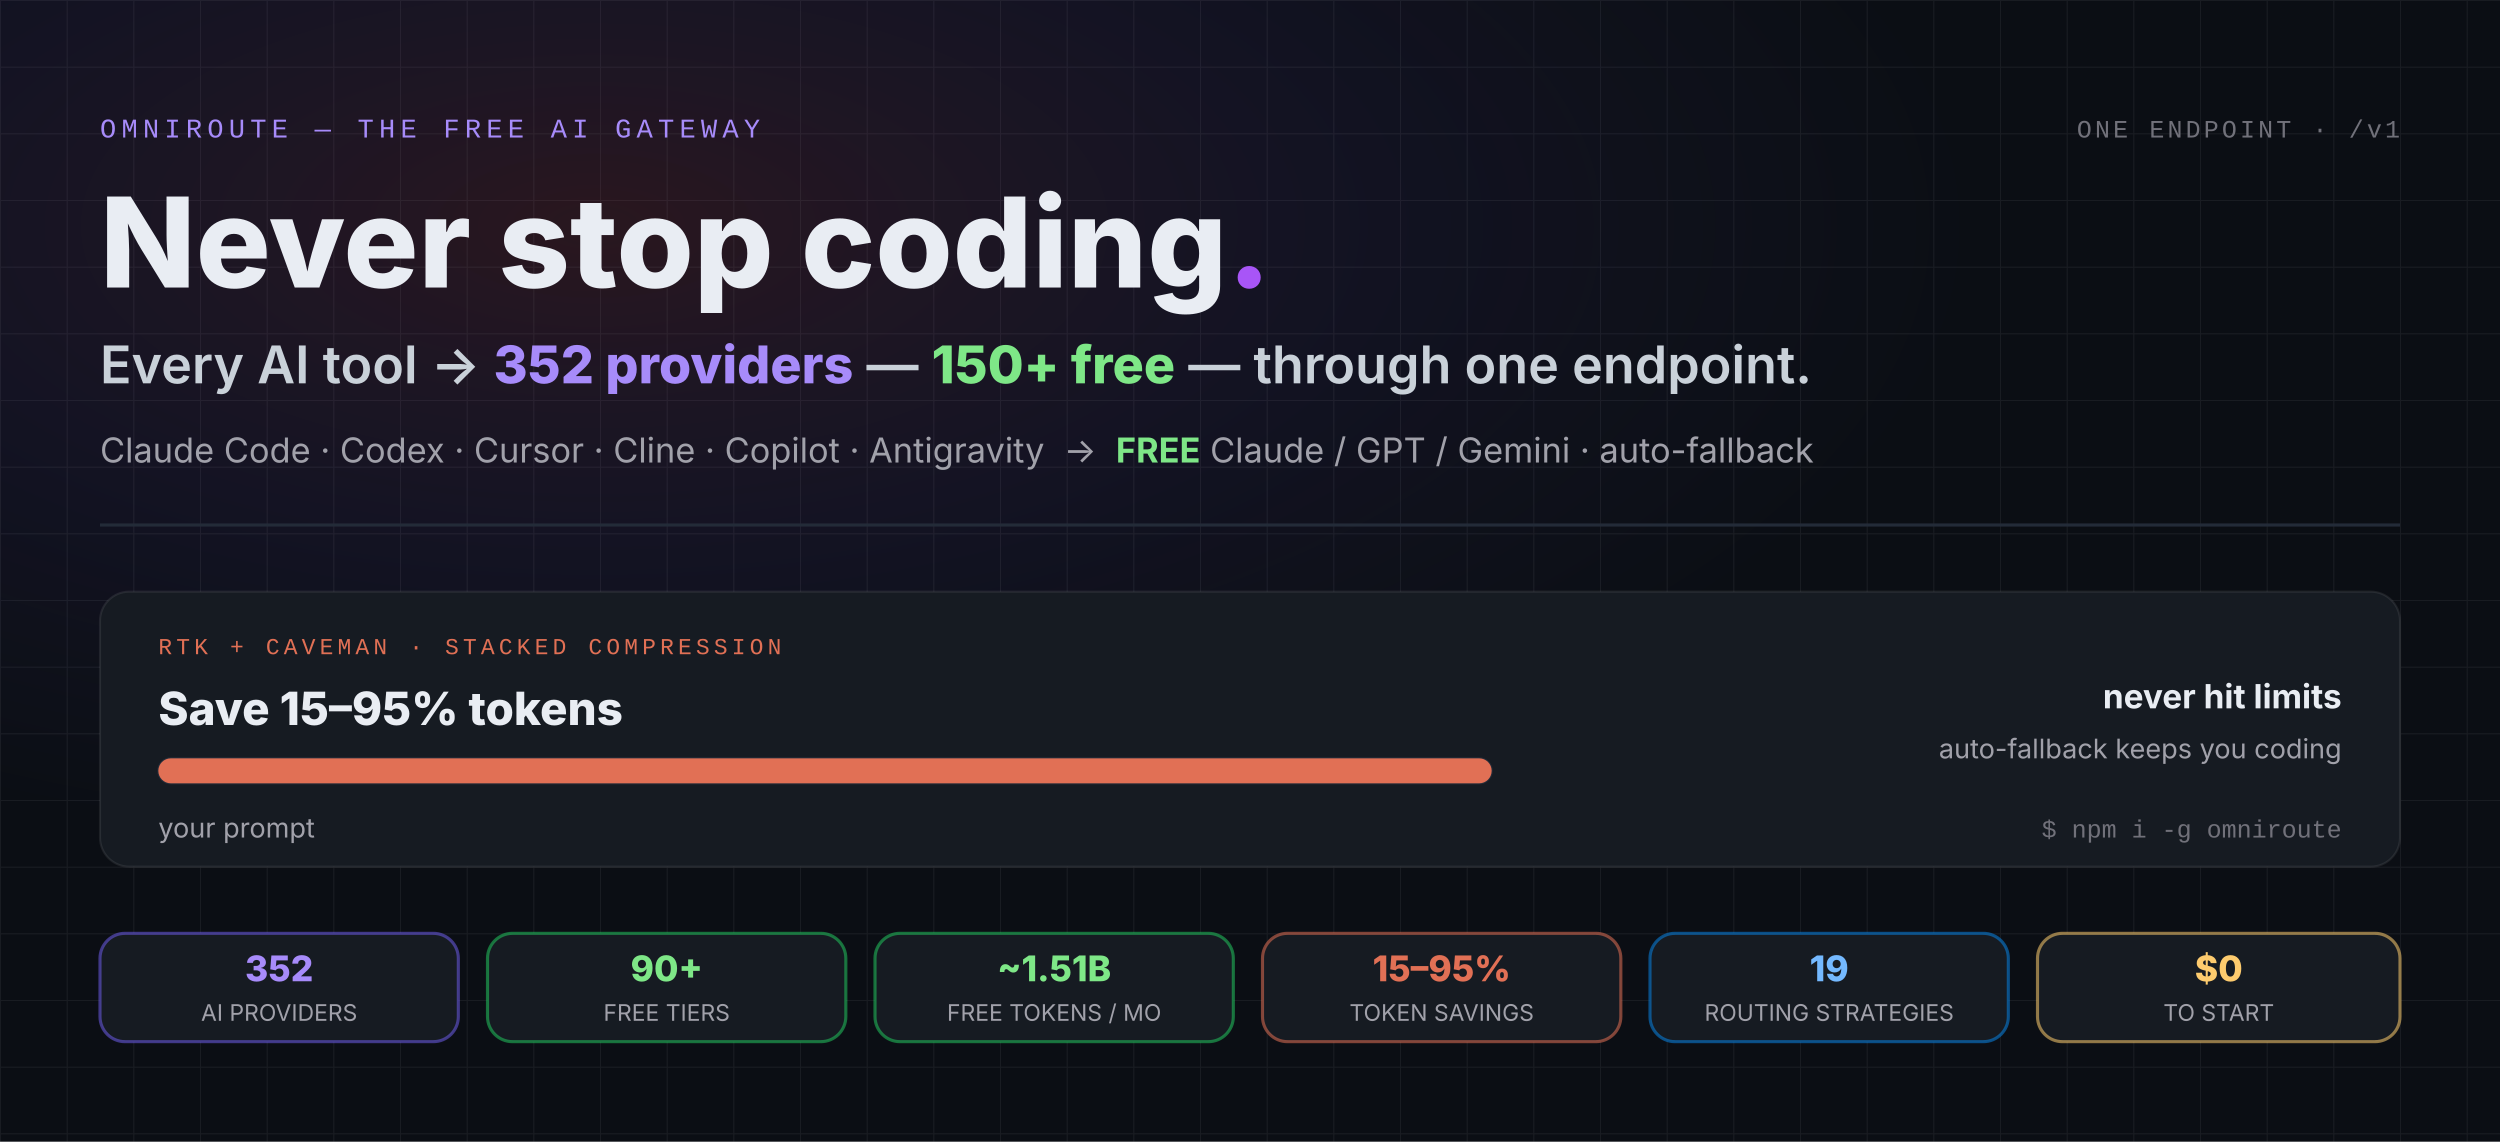
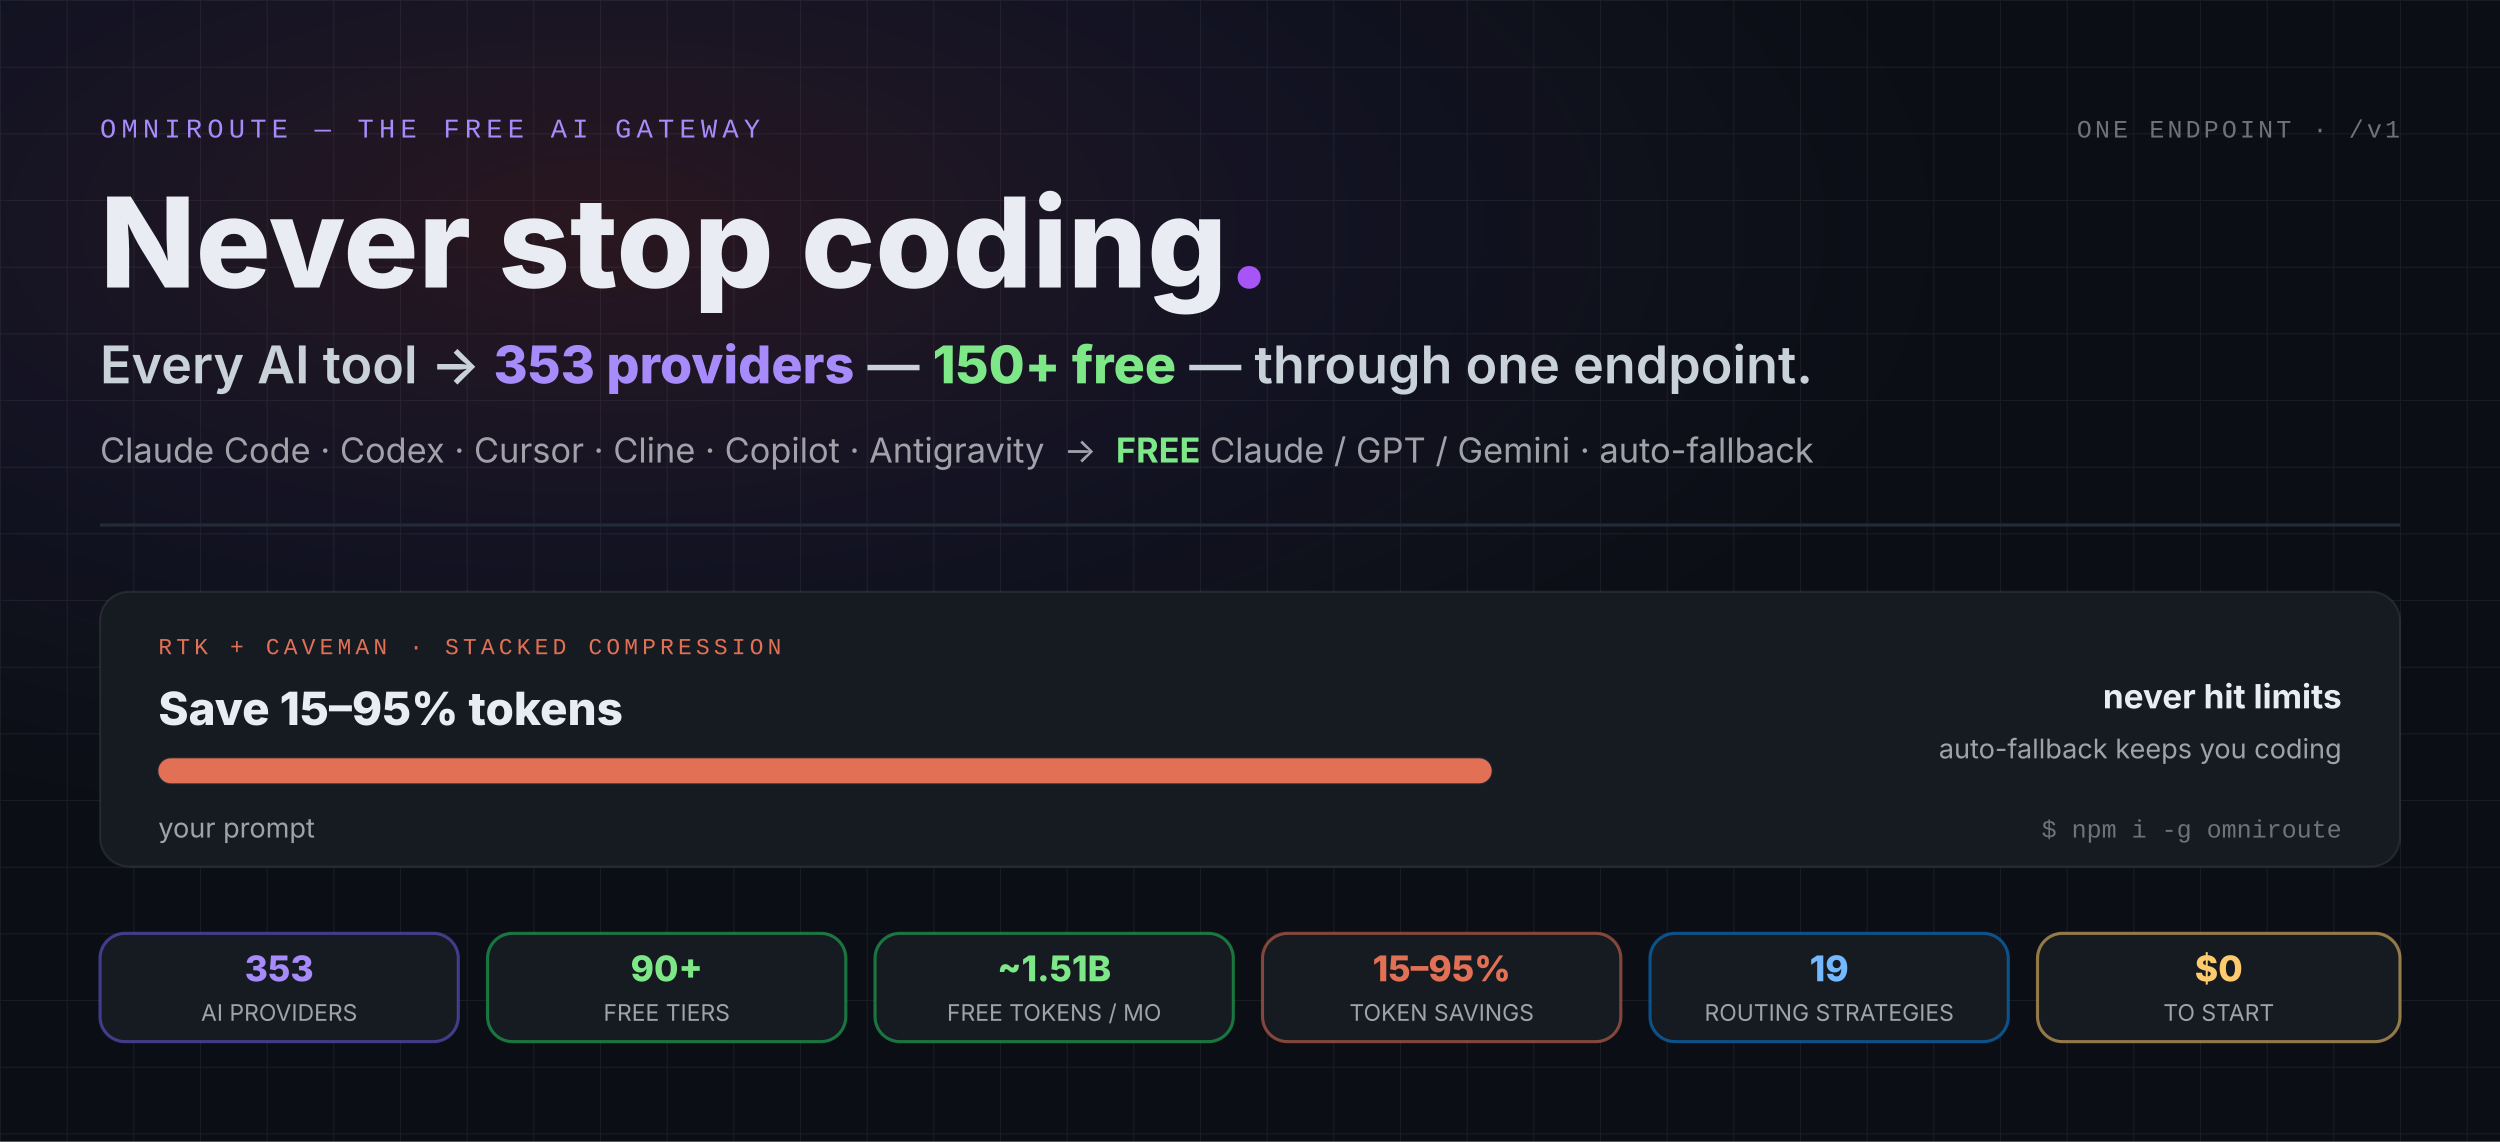
- <svg xmlns="http://www.w3.org/2000/svg" viewBox="0 0 1200 548" role="img" aria-label="OmniRoute hero: Never stop coding. Every AI tool to 352 providers — 150+ free — through one endpoint. Claude Code, Codex, Cursor, Cline, Copilot and Antigravity into free Claude, GPT and Gemini with auto-fallback. RTK + Caveman stacked compression saves 15 to 95 percent of tokens — about 89 percent average on tool-heavy sessions — so you never hit limits. Stats: 352 AI providers, 150+ free tiers, about 1.51B free tokens per month, 15 to 95 percent token savings, 19 routing strategies, zero dollars to start.">
+ <svg xmlns="http://www.w3.org/2000/svg" viewBox="0 0 1200 548" role="img" aria-label="OmniRoute hero: Never stop coding. Every AI tool to 353 providers — 150+ free — through one endpoint. Claude Code, Codex, Cursor, Cline, Copilot and Antigravity into free Claude, GPT and Gemini with auto-fallback. RTK + Caveman stacked compression saves 15 to 95 percent of tokens — about 89 percent average on tool-heavy sessions — so you never hit limits. Stats: 353 AI providers, 150+ free tiers, about 1.51B free tokens per month, 15 to 95 percent token savings, 19 routing strategies, zero dollars to start.">
  <defs>
    <pattern id="gridPaperH" width="32" height="32" patternUnits="userSpaceOnUse">
      <path d="M 32 0 L 0 0 0 32" fill="none" stroke="#ffffff" stroke-opacity="0.06" stroke-width="1" />
    </pattern>
    <radialGradient id="bgGlowH" cx="24%" cy="20%" r="55%">
      <stop offset="0%" stop-color="#e54d5e" stop-opacity="0.14" />
      <stop offset="55%" stop-color="#8b5cf6" stop-opacity="0.06" />
      <stop offset="100%" stop-color="#6366f1" stop-opacity="0" />
    </radialGradient>
    <linearGradient id="gradBrandH" x1="0" y1="0" x2="1" y2="1">
      <stop offset="0%" stop-color="#e54d5e" />
      <stop offset="100%" stop-color="#a855f7" />
    </linearGradient>
    <path id="dividerPathH" d="M 48,252 L 1152,252" />
  </defs>
  <rect width="1200" height="548" fill="#0b0e14" />
  <rect width="1200" height="548" fill="url(#gridPaperH)" />
  <rect width="1200" height="548" fill="url(#bgGlowH)" />
  <text x="48" y="66" font-family="Consolas, 'Courier New', monospace" font-size="13" letter-spacing="2.5" fill="#a78bfa">OMNIROUTE — THE FREE AI GATEWAY</text>
  <text x="1152" y="66" text-anchor="end" font-family="Consolas, 'Courier New', monospace" font-size="12" letter-spacing="1.5" fill="#71717a">ONE ENDPOINT · /v1</text>
  <text x="48" y="138" font-family="Inter, 'Segoe UI', Arial, Helvetica, system-ui, sans-serif" font-size="60" font-weight="800" fill="#e9edf3">Never stop coding<tspan fill="#a855f7">.</tspan>
  </text>
-   <text x="48" y="184" font-family="Inter, 'Segoe UI', Arial, Helvetica, system-ui, sans-serif" font-size="25" font-weight="600" fill="#c9d1d9">Every AI tool → <tspan fill="#a78bfa" font-weight="800">352 providers</tspan> — <tspan fill="#7ee787" font-weight="800">150+ free</tspan> — through one endpoint.</text>
+   <text x="48" y="184" font-family="Inter, 'Segoe UI', Arial, Helvetica, system-ui, sans-serif" font-size="25" font-weight="600" fill="#c9d1d9">Every AI tool → <tspan fill="#a78bfa" font-weight="800">353 providers</tspan> — <tspan fill="#7ee787" font-weight="800">150+ free</tspan> — through one endpoint.</text>
  <text x="48" y="222" font-family="Inter, 'Segoe UI', Arial, Helvetica, system-ui, sans-serif" font-size="16.5" fill="#a1a1aa">Claude Code · Codex · Cursor · Cline · Copilot · Antigravity  →  <tspan fill="#7ee787" font-weight="700">FREE</tspan> Claude / GPT / Gemini · auto-fallback</text>
  <line x1="48" y1="252" x2="1152" y2="252" stroke="#232b38" stroke-width="1.5" />
  <circle r="4" fill="url(#gradBrandH)" opacity="0">
    <animateMotion dur="6s" repeatCount="indefinite" keyPoints="0;1" keyTimes="0;1" calcMode="linear">
      <mpath href="#dividerPathH" />
    </animateMotion>
    <animate attributeName="opacity" values="0;0.9;0.9;0" keyTimes="0;0.08;0.6;0.75" dur="6s" repeatCount="indefinite" />
  </circle>
  <g>
    <rect x="48" y="284" width="1104" height="132" rx="14" fill="#161b22" stroke="#ffffff" stroke-opacity="0.08" stroke-width="1" />
    <text x="76" y="314" font-family="Consolas, 'Courier New', monospace" font-size="11" letter-spacing="2" fill="#e17055">RTK + CAVEMAN · STACKED COMPRESSION</text>
    <text x="76" y="348" font-family="Inter, 'Segoe UI', Arial, Helvetica, system-ui, sans-serif" font-size="22" font-weight="800" fill="#e9edf3">Save 15–95% tokens</text>
    <rect x="76" y="364" width="640" height="12" rx="6" fill="#0b0e14" stroke="#232b38" stroke-width="1" />
    <rect x="76" y="364" width="640" height="12" rx="6" fill="#e17055">
      <animate attributeName="width" values="640;640;70;70;640" keyTimes="0;0.12;0.5;0.88;1" dur="8s" repeatCount="indefinite" calcMode="spline" keySplines="0.4 0 0.2 1;0.4 0 0.2 1;0.4 0 0.2 1;0.4 0 0.2 1" />
    </rect>
    <text x="76" y="402" font-family="Inter, 'Segoe UI', Arial, Helvetica, system-ui, sans-serif" font-size="13" fill="#a1a1aa">your prompt
      <animate attributeName="opacity" values="1;1;0;0;1" keyTimes="0;0.12;0.35;0.88;1" dur="8s" repeatCount="indefinite" calcMode="discrete" />
    </text>
    <text x="76" y="402" font-family="Inter, 'Segoe UI', Arial, Helvetica, system-ui, sans-serif" font-size="13" font-weight="700" fill="#e17055" opacity="0">−89% avg on tool-heavy sessions
      <animate attributeName="opacity" values="0;0;1;1;0" keyTimes="0;0.35;0.36;0.88;1" dur="8s" repeatCount="indefinite" calcMode="discrete" />
    </text>
    <text x="1124" y="340" text-anchor="end" font-family="Inter, 'Segoe UI', Arial, Helvetica, system-ui, sans-serif" font-size="16" font-weight="700" fill="#e9edf3">never hit limits</text>
    <text x="1124" y="364" text-anchor="end" font-family="Inter, 'Segoe UI', Arial, Helvetica, system-ui, sans-serif" font-size="13" fill="#a1a1aa">auto-fallback keeps you coding</text>
    <text x="1124" y="402" text-anchor="end" font-family="Consolas, 'Courier New', monospace" font-size="12" fill="#71717a">$ npm i -g omniroute</text>
  </g>
  <g font-family="Inter, 'Segoe UI', Arial, Helvetica, system-ui, sans-serif" text-anchor="middle">
    <rect x="48" y="448" width="172" height="52" rx="12" fill="#161b22" stroke="#6c5ce7" stroke-opacity="0.55" stroke-width="1.5" />
-     <text x="134" y="471" font-size="17" font-weight="800" fill="#a78bfa">352</text>
+     <text x="134" y="471" font-size="17" font-weight="800" fill="#a78bfa">353</text>
    <text x="134" y="490" font-size="11" fill="#a1a1aa">AI PROVIDERS</text>
    <rect x="234" y="448" width="172" height="52" rx="12" fill="#161b22" stroke="#22c55e" stroke-opacity="0.55" stroke-width="1.5" />
    <text x="320" y="471" font-size="17" font-weight="800" fill="#7ee787">90+</text>
    <text x="320" y="490" font-size="11" fill="#a1a1aa">FREE TIERS</text>
    <rect x="420" y="448" width="172" height="52" rx="12" fill="#161b22" stroke="#22c55e" stroke-opacity="0.55" stroke-width="1.5" />
    <text x="506" y="471" font-size="17" font-weight="800" fill="#7ee787">~1.51B</text>
    <text x="506" y="490" font-size="11" fill="#a1a1aa">FREE TOKENS / MO</text>
    <rect x="606" y="448" width="172" height="52" rx="12" fill="#161b22" stroke="#e17055" stroke-opacity="0.55" stroke-width="1.5" />
    <text x="692" y="471" font-size="17" font-weight="800" fill="#e17055">15–95%</text>
    <text x="692" y="490" font-size="11" fill="#a1a1aa">TOKEN SAVINGS</text>
    <rect x="792" y="448" width="172" height="52" rx="12" fill="#161b22" stroke="#0984e3" stroke-opacity="0.55" stroke-width="1.5" />
    <text x="878" y="471" font-size="17" font-weight="800" fill="#74b9ff">19</text>
    <text x="878" y="490" font-size="11" fill="#a1a1aa">ROUTING STRATEGIES</text>
    <rect x="978" y="448" width="174" height="52" rx="12" fill="#161b22" stroke="#fdcb6e" stroke-opacity="0.55" stroke-width="1.5" />
    <text x="1065" y="471" font-size="17" font-weight="800" fill="#fdcb6e">$0</text>
    <text x="1065" y="490" font-size="11" fill="#a1a1aa">TO START</text>
  </g>
</svg>
